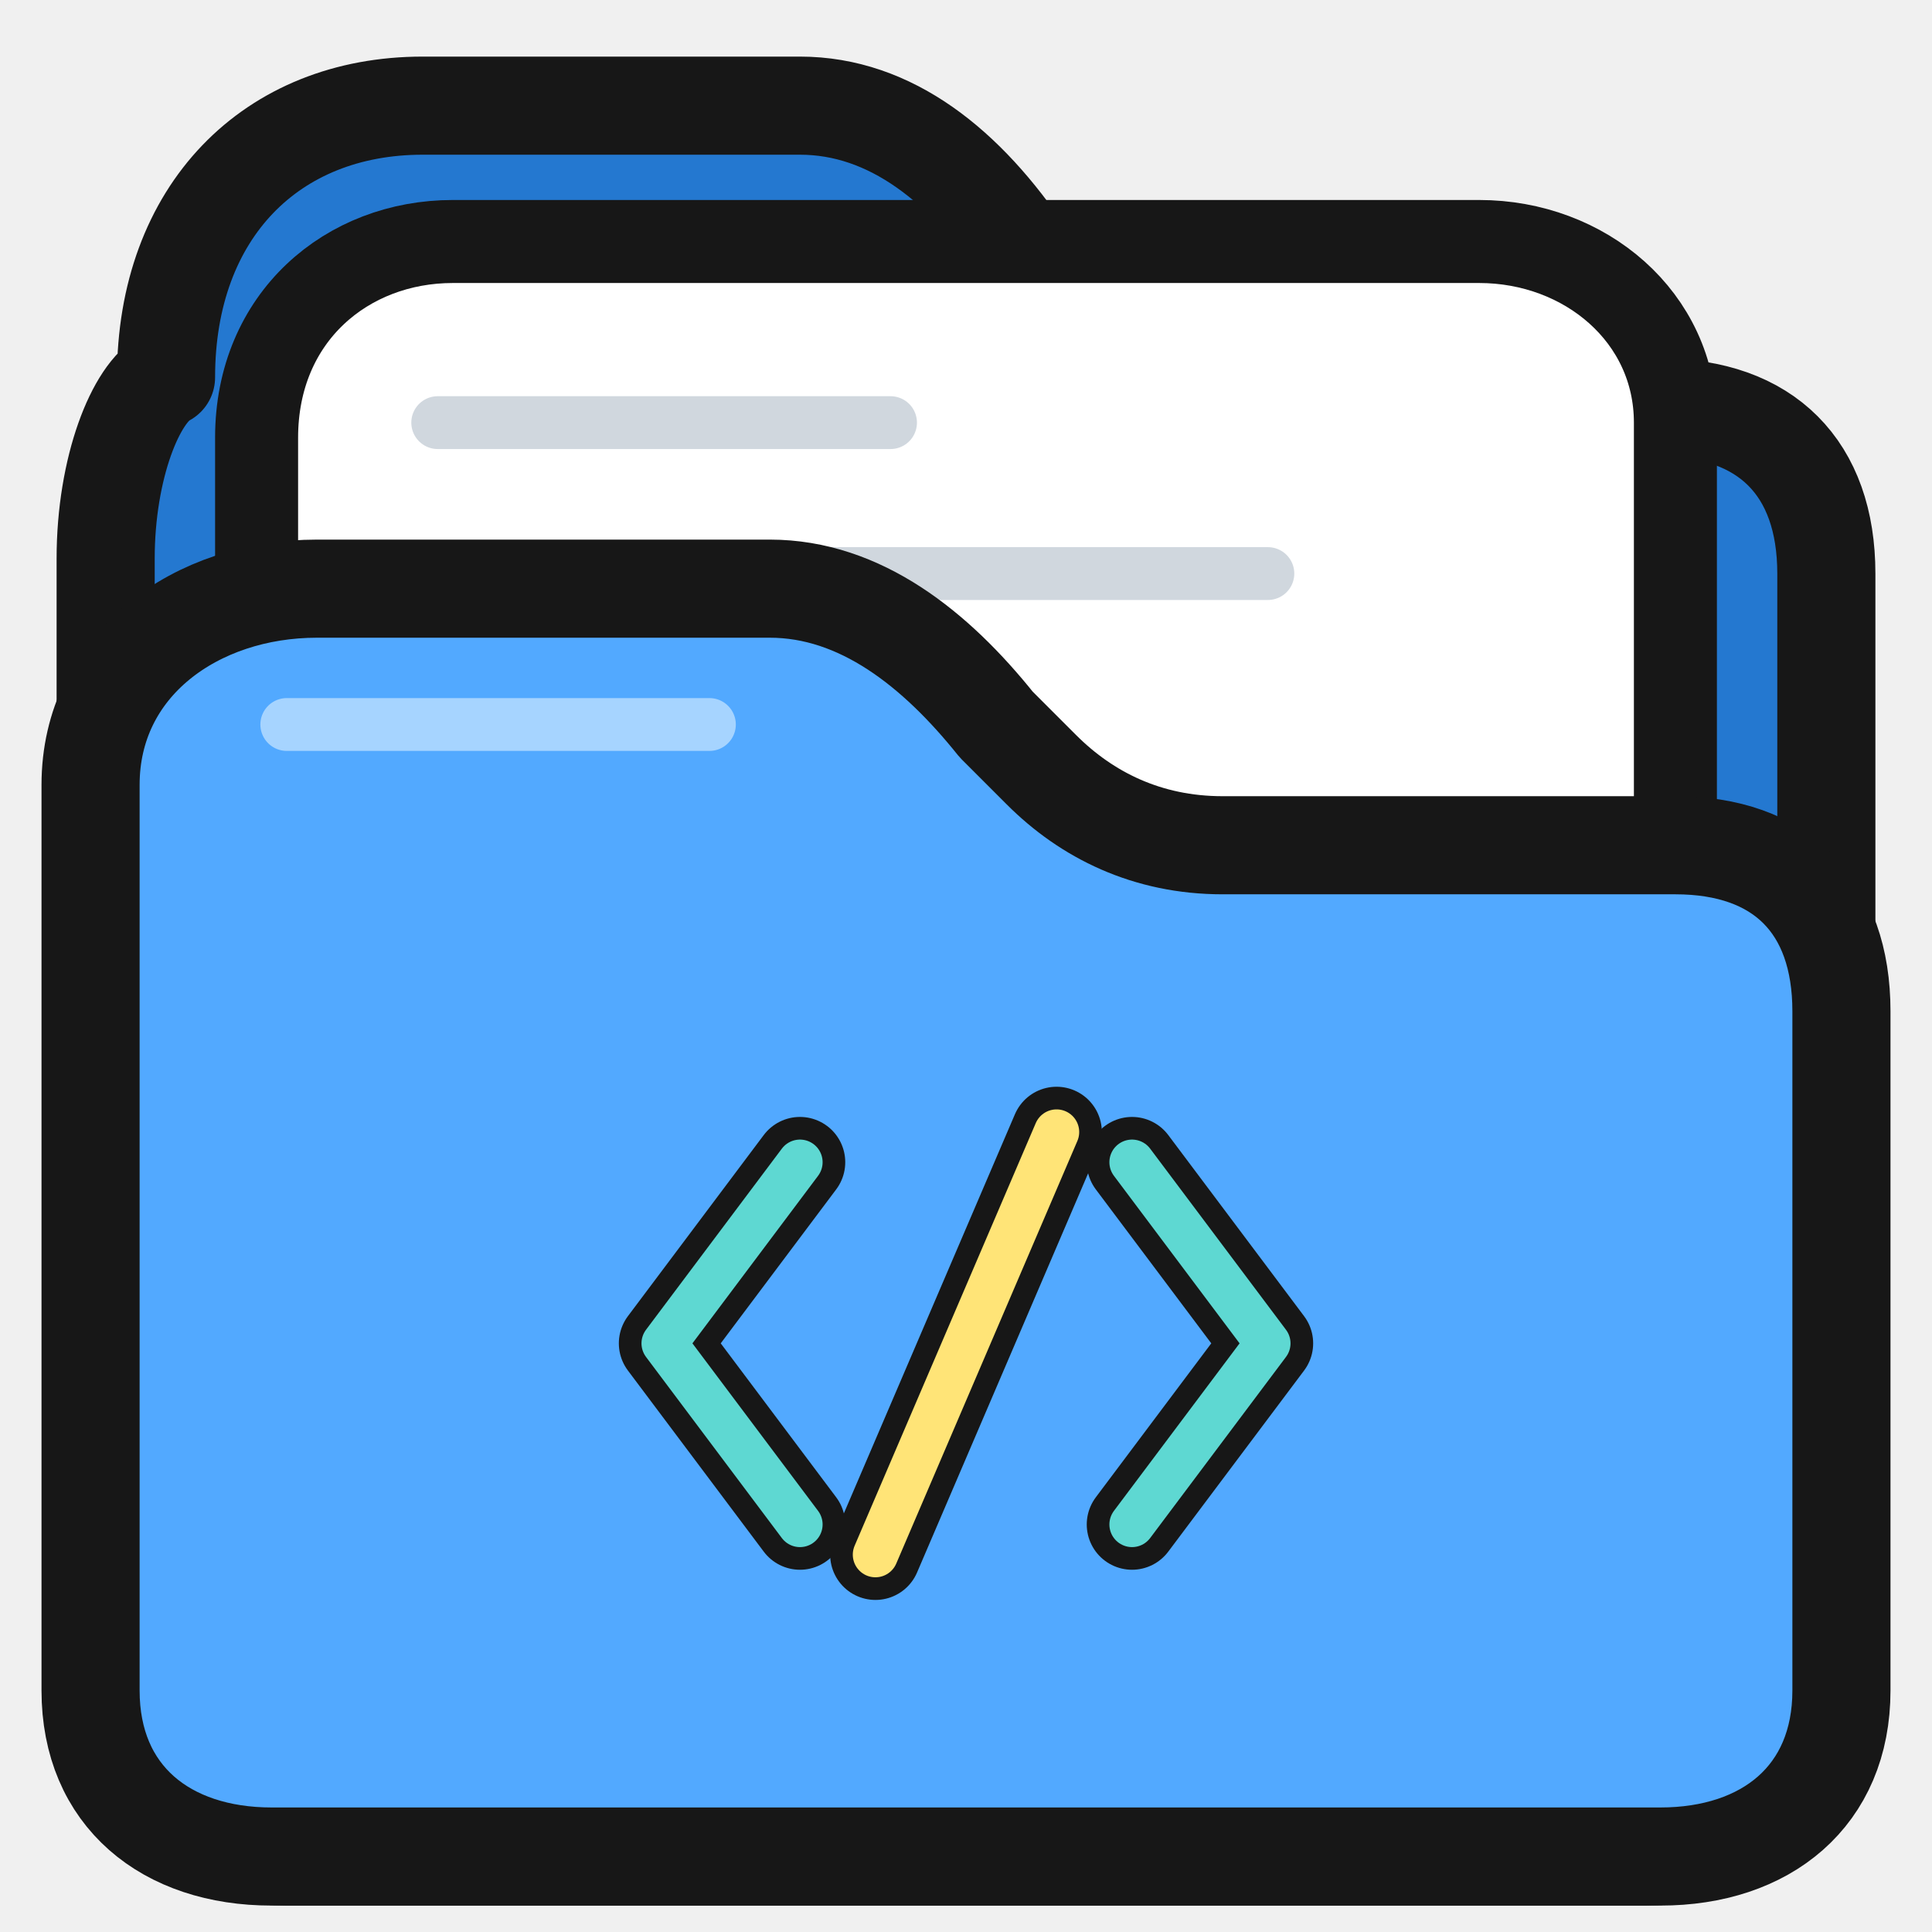
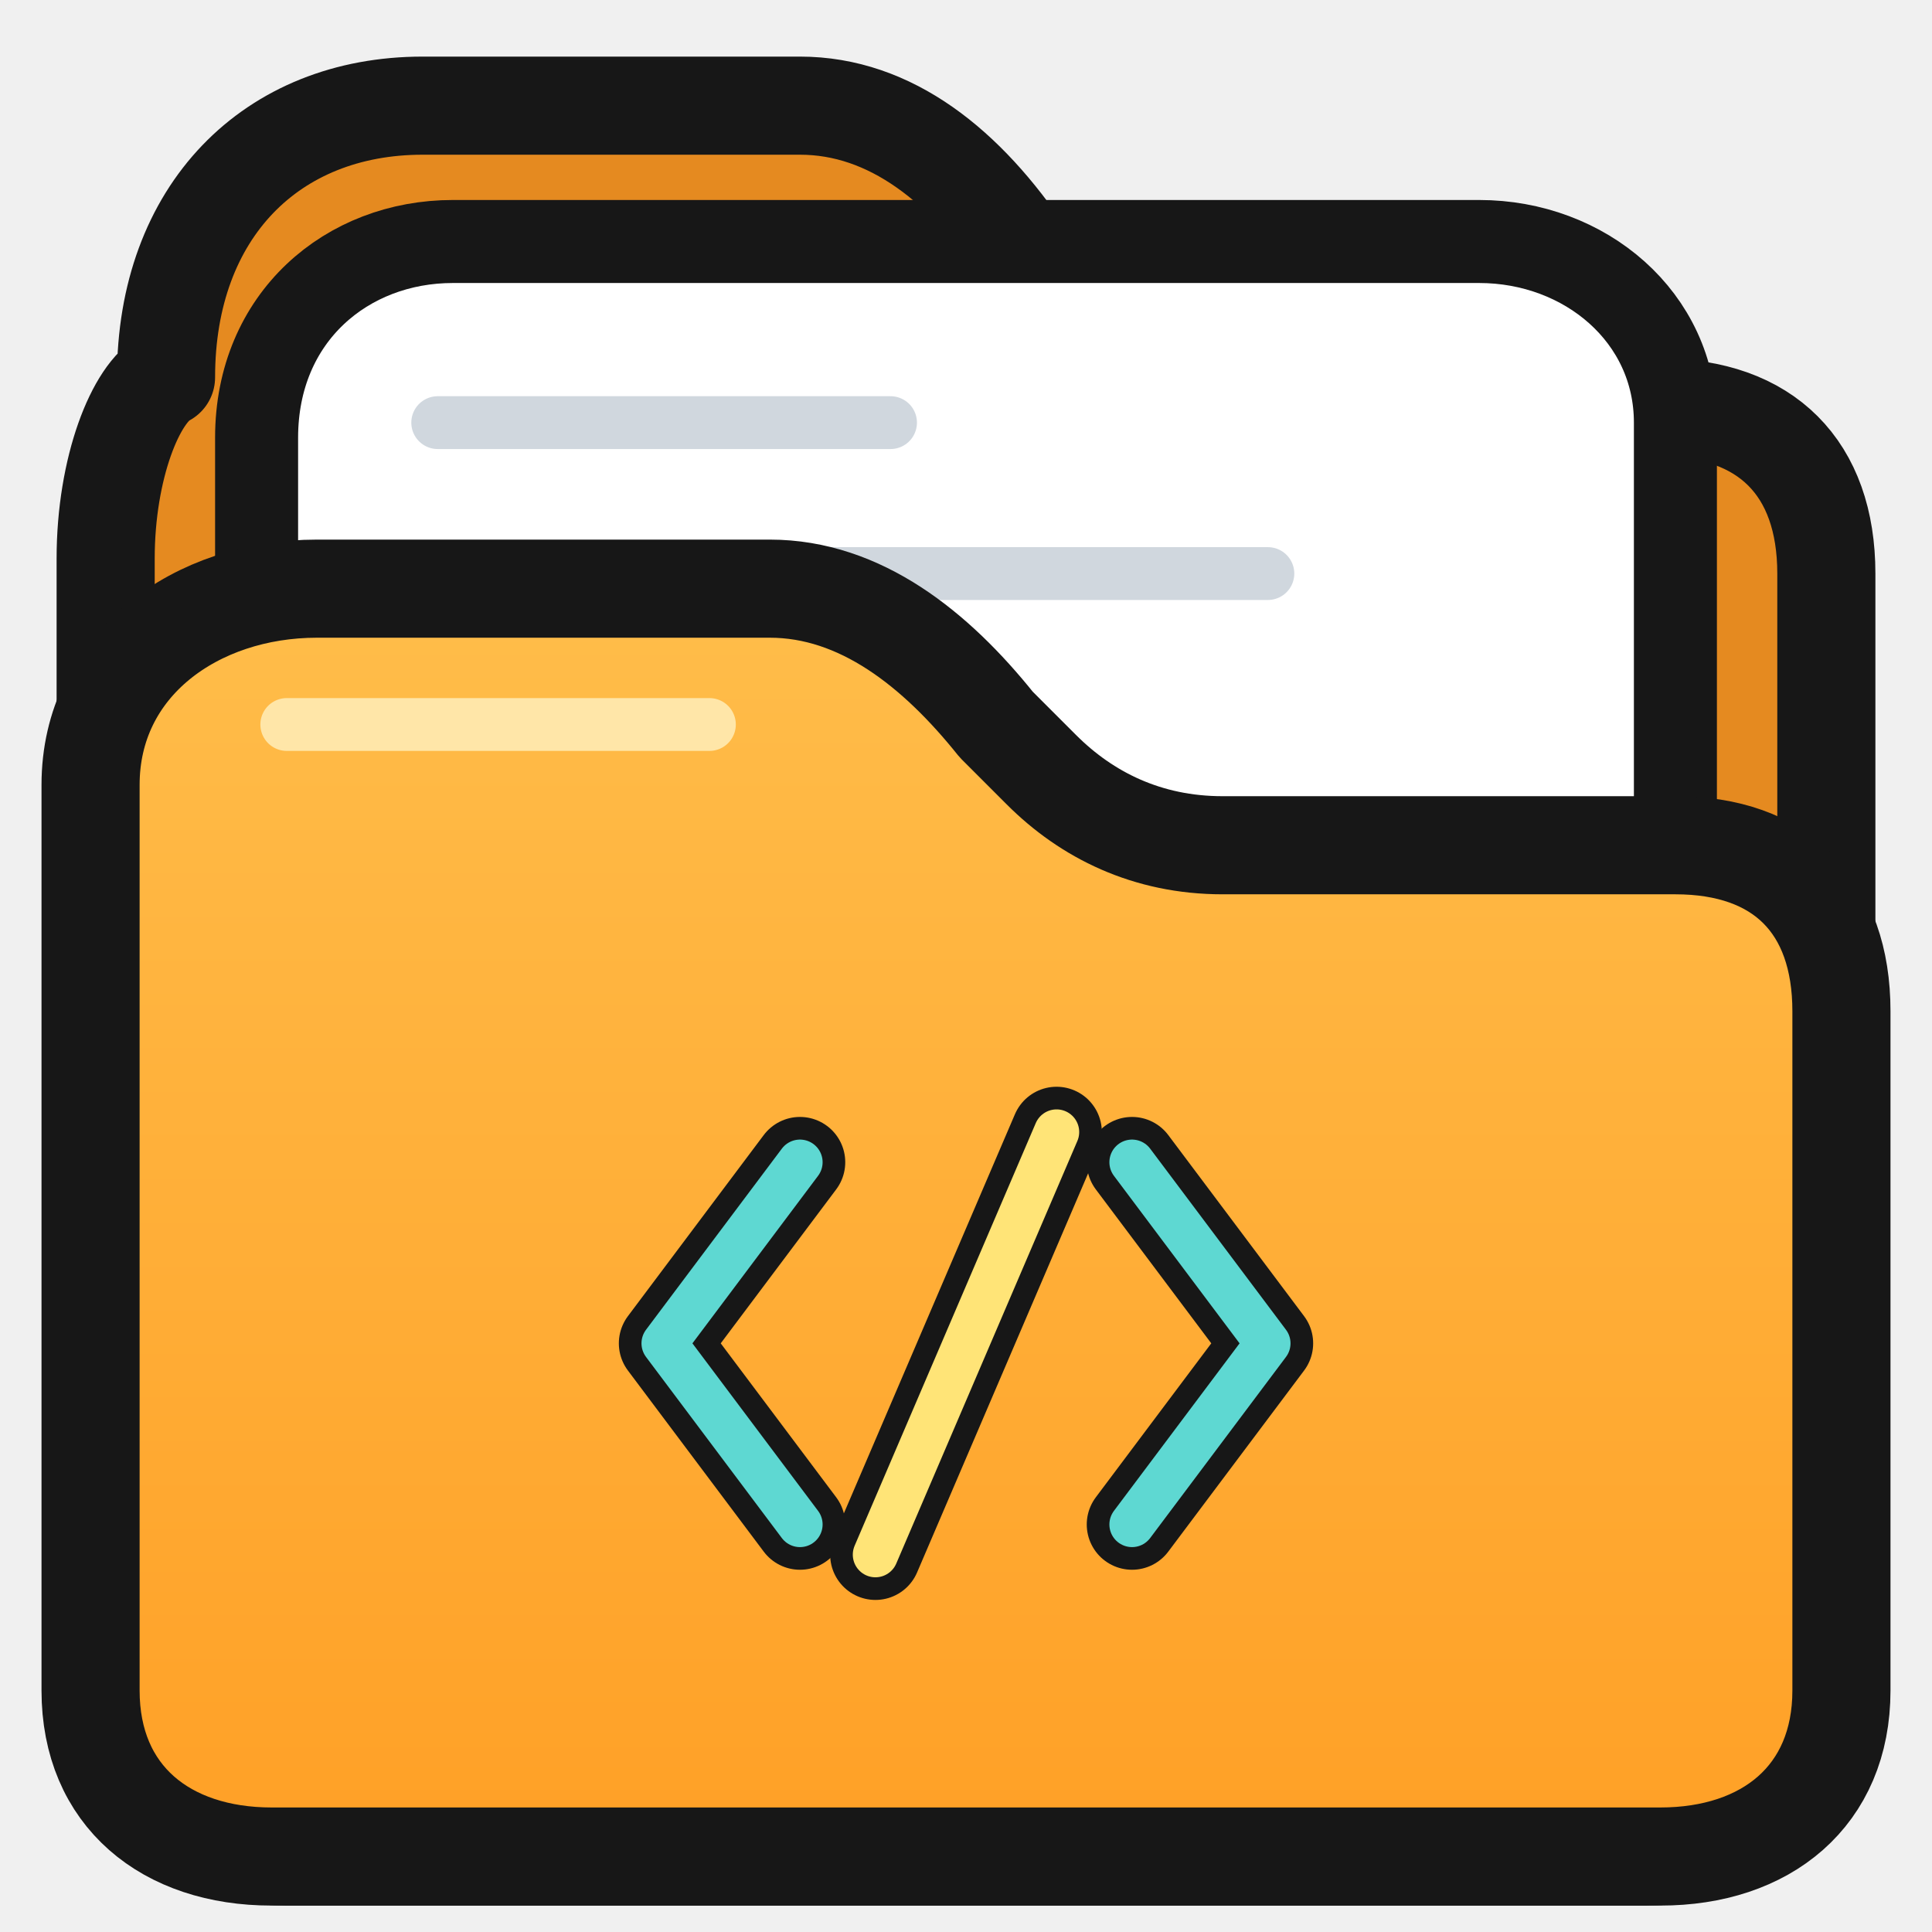
<svg xmlns="http://www.w3.org/2000/svg" viewBox="0 0 256 256" width="256" height="256">
-   <path d="M 22 50            C 22 28, 36 14, 56 14            L 106 14            C 118 14, 128 22, 136 34            L 142 42            C 148 50, 156 54, 166 54            L 220 54            C 234 54, 242 62, 242 76            L 242 222            C 242 236, 232 246, 218 246            L 38 246            C 24 246, 14 236, 14 222            L 14 74            C 14 62, 18 52, 22 50 Z" fill="#2478D0" stroke="#171717" stroke-width="13" stroke-linejoin="round" />
+   <defs>
+     <linearGradient id="folder_flap" x1="0%" y1="0%" x2="0%" y2="100%">
+       <stop offset="0%" stop-color="#FFBD4A" />
+       <stop offset="100%" stop-color="#FFA026" />
+     </linearGradient>
+   </defs>
+   <path d="M 22 50            C 22 28, 36 14, 56 14            L 106 14            C 118 14, 128 22, 136 34            L 142 42            C 148 50, 156 54, 166 54            L 220 54            C 234 54, 242 62, 242 76            L 242 222            C 242 236, 232 246, 218 246            L 38 246            C 24 246, 14 236, 14 222            L 14 74            C 14 62, 18 52, 22 50 Z" fill="#E58A20" stroke="#171717" stroke-width="13" stroke-linejoin="round" />
  <path d="M 34 58            C 34 42, 46 32, 60 32            L 196 32            C 210 32, 222 42, 222 56            L 222 116            L 34 116 Z" fill="#FFFFFF" stroke="#171717" stroke-width="11" stroke-linejoin="round" />
  <path d="M 58 56 L 118 56" stroke="#D0D7DE" stroke-width="7" stroke-linecap="round" />
  <path d="M 58 76 L 168 76" stroke="#D0D7DE" stroke-width="7" stroke-linecap="round" />
-   <path d="M 12 104            C 12 88, 26 78, 42 78            L 102 78            C 114 78, 124 86, 132 96            L 138 102            C 144 108, 152 112, 162 112            L 222 112            C 236 112, 244 120, 244 134            L 244 224            C 244 238, 234 246, 220 246            L 36 246            C 22 246, 12 238, 12 224 Z" fill="#52A9FF" stroke="#171717" stroke-width="13" stroke-linejoin="round" />
-   <path d="M 38 96 L 94 96" stroke="#A6D4FF" stroke-width="7" stroke-linecap="round" />
+   <path d="M 12 104            C 12 88, 26 78, 42 78            L 102 78            C 114 78, 124 86, 132 96            L 138 102            C 144 108, 152 112, 162 112            L 222 112            C 236 112, 244 120, 244 134            L 244 224            C 244 238, 234 246, 220 246            L 36 246            C 22 246, 12 238, 12 224 Z" fill="url(#folder_flap)" stroke="#171717" stroke-width="13" stroke-linejoin="round" />
+   <path d="M 38 96 L 94 96" stroke="#FFE6A8" stroke-width="7" stroke-linecap="round" />
  <g transform="translate(128, 178)">
    <path d="M -22 -24 L -40 0 L -22 24" fill="none" stroke="#171717" stroke-width="12" stroke-linecap="round" stroke-linejoin="round" />
    <path d="M -22 -24 L -40 0 L -22 24" fill="none" stroke="#5ED8D2" stroke-width="6" stroke-linecap="round" stroke-linejoin="round" />
    <path d="M 22 -24 L 40 0 L 22 24" fill="none" stroke="#171717" stroke-width="12" stroke-linecap="round" stroke-linejoin="round" />
    <path d="M 22 -24 L 40 0 L 22 24" fill="none" stroke="#5ED8D2" stroke-width="6" stroke-linecap="round" stroke-linejoin="round" />
    <line x1="12" y1="-28" x2="-12" y2="28" stroke="#171717" stroke-width="12" stroke-linecap="round" />
    <line x1="12" y1="-28" x2="-12" y2="28" stroke="#FFE477" stroke-width="6" stroke-linecap="round" />
  </g>
</svg>
